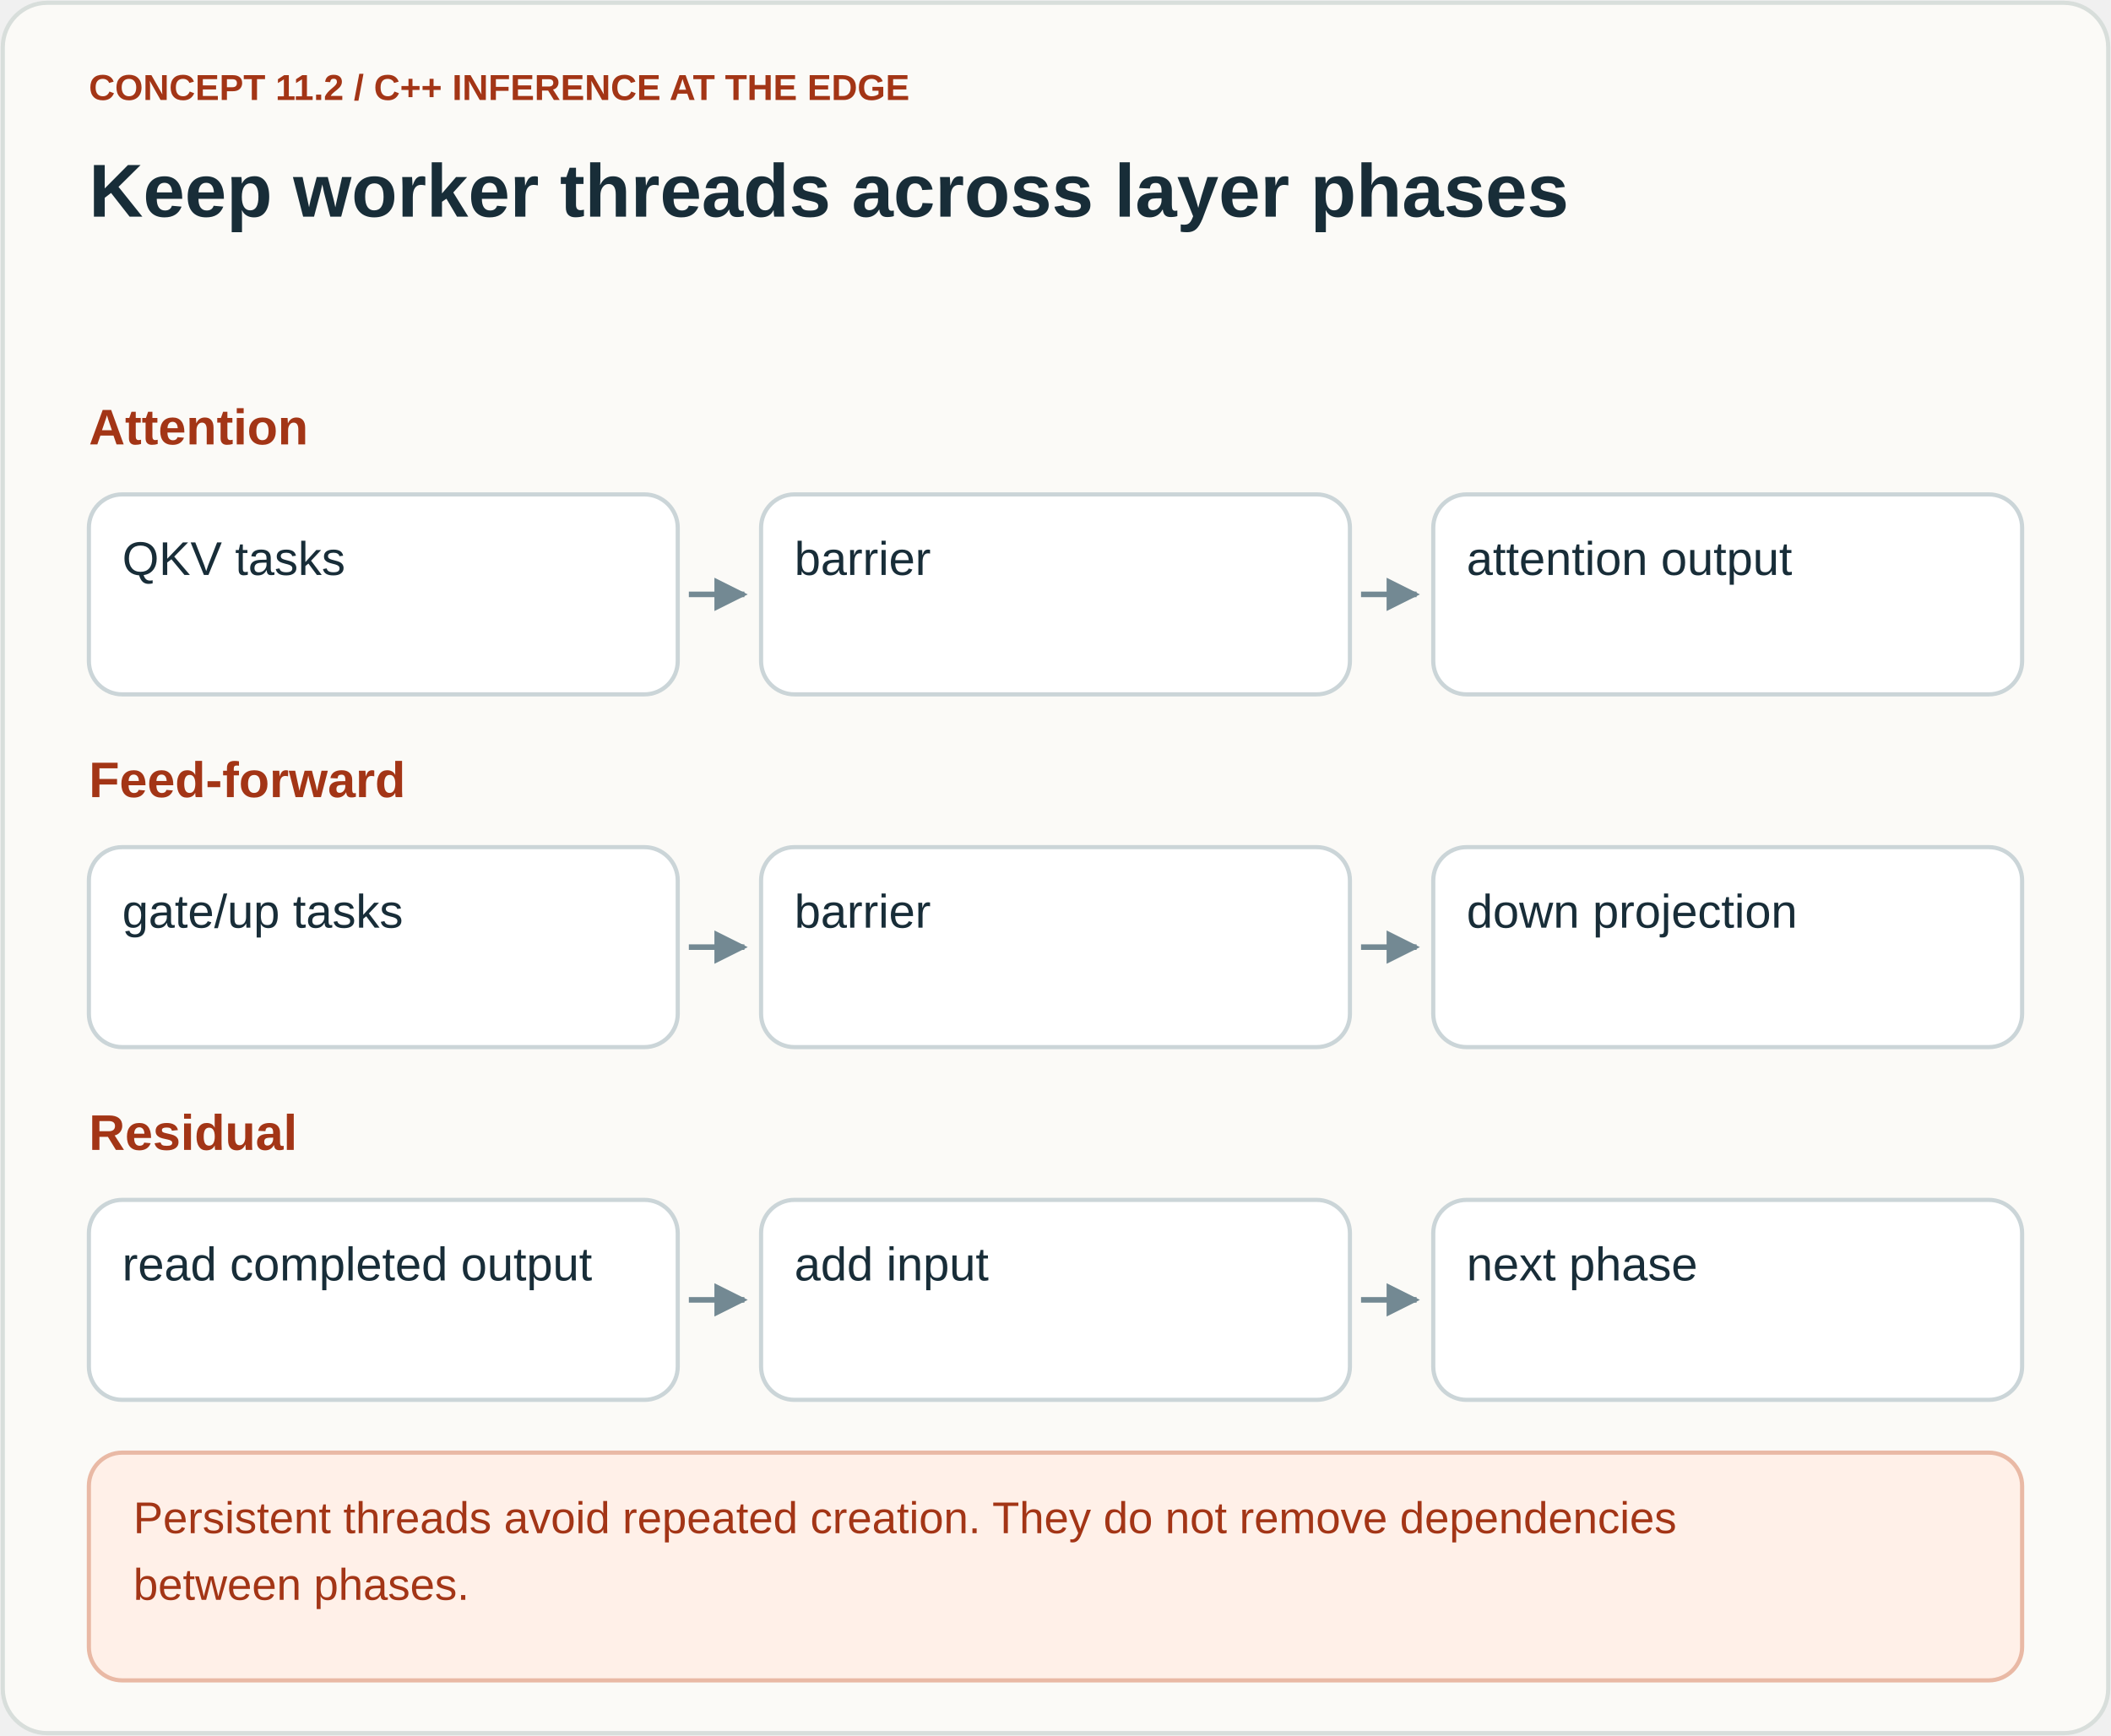
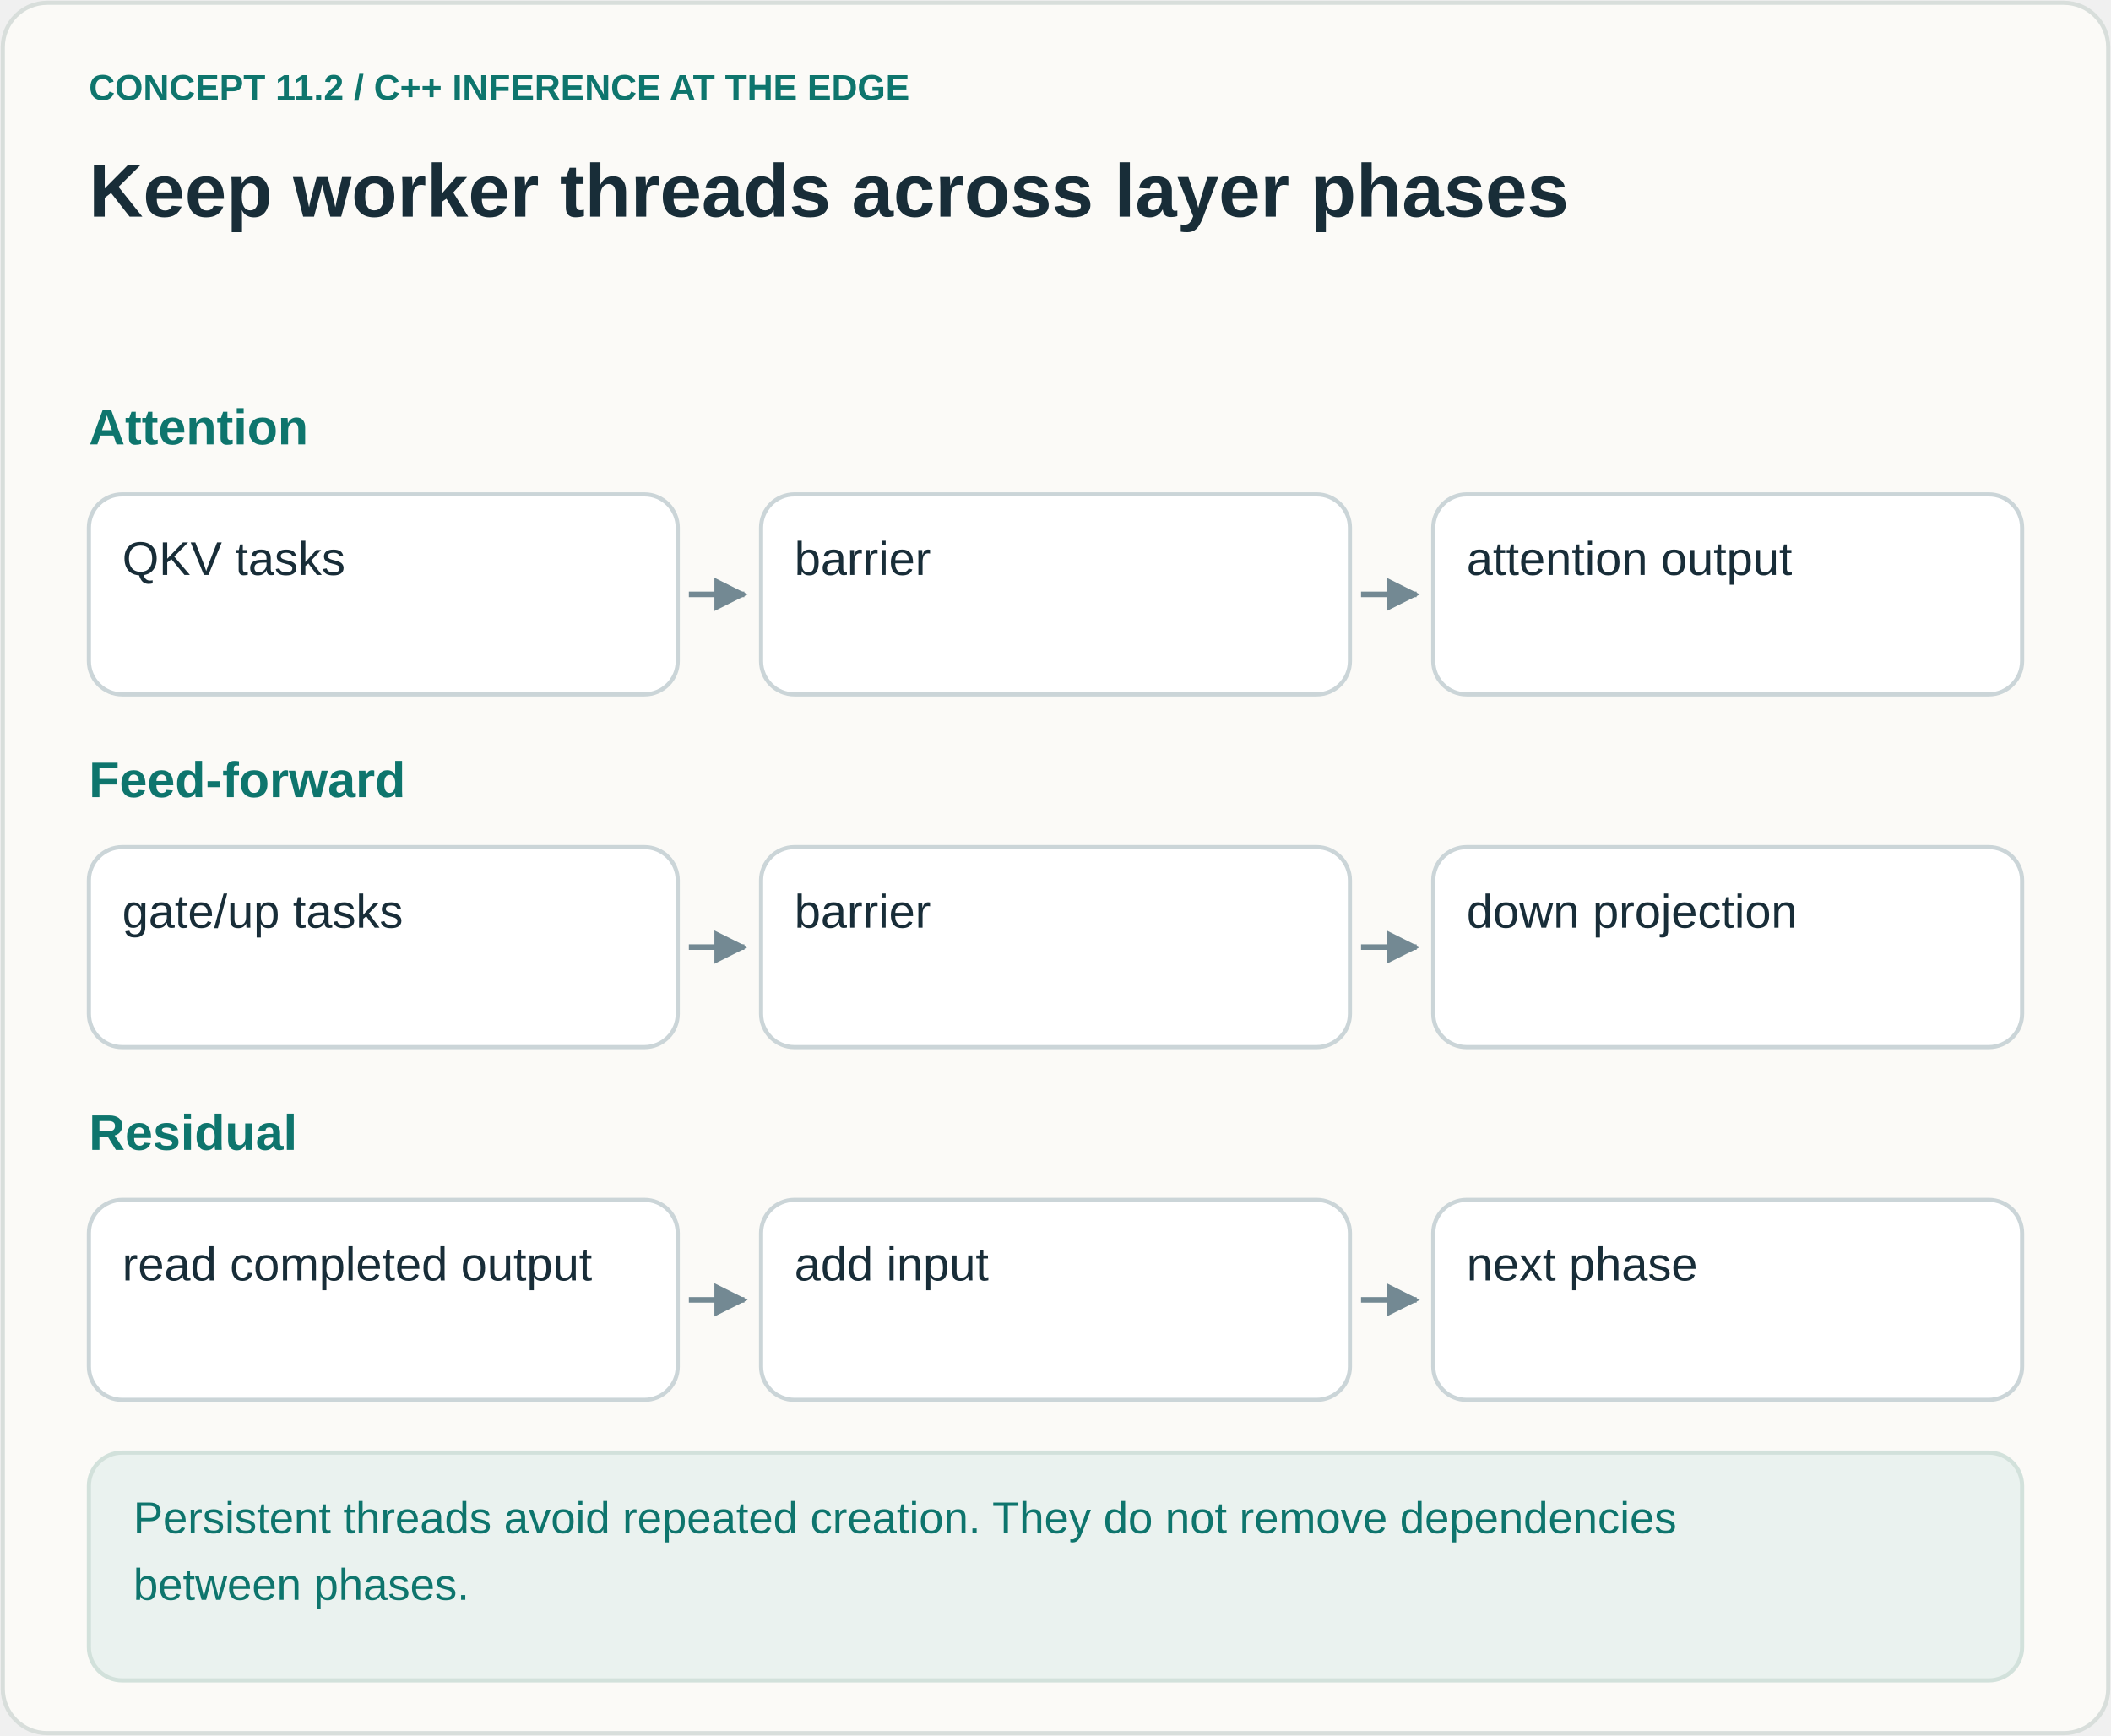
<svg xmlns="http://www.w3.org/2000/svg" width="760" height="625" viewBox="0 0 760 625" role="img" aria-labelledby="title desc">
  <defs>
    <marker id="arrow" viewBox="0 0 10 10" refX="9" refY="5" markerWidth="6" markerHeight="6" orient="auto-start-reverse">
      <path d="M0 0 L10 5 L0 10 Z" fill="#738993" />
    </marker>
  </defs>
  <g font-family="Arial, Helvetica, sans-serif">
    <rect x="1" y="1" width="758" height="623" rx="16" fill="#fbfaf7" stroke="#d8dedb" stroke-width="1.5" />
-     <text x="32" y="36" font-size="13" fill="#a33516" font-weight="700" text-anchor="start">CONCEPT 11.2  /  C++ INFERENCE AT THE EDGE</text>
+     <text x="32" y="36" font-size="13" fill="#0e756d" font-weight="700" text-anchor="start">CONCEPT 11.2  /  C++ INFERENCE AT THE EDGE</text>
    <text x="32" y="78" font-size="27" fill="#182d38" font-weight="600" text-anchor="start">Keep worker threads across layer phases</text>
-     <text x="32" y="160" font-size="18" fill="#a33516" font-weight="600" text-anchor="start">Attention</text>
+     <text x="32" y="160" font-size="18" fill="#0e756d" font-weight="600" text-anchor="start">Attention</text>
    <rect x="32" y="178" width="212" height="72" rx="12" fill="#fff" stroke="#cbd5d8" stroke-width="1.5" />
    <text x="44" y="207" font-size="17" fill="#182d38" font-weight="400" text-anchor="start">QKV tasks</text>
    <path d="M248 214 L268 214" fill="none" stroke="#738993" stroke-width="2" marker-end="url(#arrow)" />
    <rect x="274" y="178" width="212" height="72" rx="12" fill="#fff" stroke="#cbd5d8" stroke-width="1.5" />
    <text x="286" y="207" font-size="17" fill="#182d38" font-weight="400" text-anchor="start">barrier</text>
    <path d="M490 214 L510 214" fill="none" stroke="#738993" stroke-width="2" marker-end="url(#arrow)" />
    <rect x="516" y="178" width="212" height="72" rx="12" fill="#fff" stroke="#cbd5d8" stroke-width="1.5" />
    <text x="528" y="207" font-size="17" fill="#182d38" font-weight="400" text-anchor="start">attention output</text>
-     <text x="32" y="287" font-size="18" fill="#a33516" font-weight="600" text-anchor="start">Feed-forward</text>
+     <text x="32" y="287" font-size="18" fill="#0e756d" font-weight="600" text-anchor="start">Feed-forward</text>
    <rect x="32" y="305" width="212" height="72" rx="12" fill="#fff" stroke="#cbd5d8" stroke-width="1.5" />
    <text x="44" y="334" font-size="17" fill="#182d38" font-weight="400" text-anchor="start">gate/up tasks</text>
    <path d="M248 341 L268 341" fill="none" stroke="#738993" stroke-width="2" marker-end="url(#arrow)" />
    <rect x="274" y="305" width="212" height="72" rx="12" fill="#fff" stroke="#cbd5d8" stroke-width="1.5" />
    <text x="286" y="334" font-size="17" fill="#182d38" font-weight="400" text-anchor="start">barrier</text>
    <path d="M490 341 L510 341" fill="none" stroke="#738993" stroke-width="2" marker-end="url(#arrow)" />
    <rect x="516" y="305" width="212" height="72" rx="12" fill="#fff" stroke="#cbd5d8" stroke-width="1.5" />
    <text x="528" y="334" font-size="17" fill="#182d38" font-weight="400" text-anchor="start">down projection</text>
-     <text x="32" y="414" font-size="18" fill="#a33516" font-weight="600" text-anchor="start">Residual</text>
+     <text x="32" y="414" font-size="18" fill="#0e756d" font-weight="600" text-anchor="start">Residual</text>
    <rect x="32" y="432" width="212" height="72" rx="12" fill="#fff" stroke="#cbd5d8" stroke-width="1.5" />
    <text x="44" y="461" font-size="17" fill="#182d38" font-weight="400" text-anchor="start">read completed output</text>
    <path d="M248 468 L268 468" fill="none" stroke="#738993" stroke-width="2" marker-end="url(#arrow)" />
    <rect x="274" y="432" width="212" height="72" rx="12" fill="#fff" stroke="#cbd5d8" stroke-width="1.5" />
    <text x="286" y="461" font-size="17" fill="#182d38" font-weight="400" text-anchor="start">add input</text>
    <path d="M490 468 L510 468" fill="none" stroke="#738993" stroke-width="2" marker-end="url(#arrow)" />
    <rect x="516" y="432" width="212" height="72" rx="12" fill="#fff" stroke="#cbd5d8" stroke-width="1.5" />
    <text x="528" y="461" font-size="17" fill="#182d38" font-weight="400" text-anchor="start">next phase</text>
-     <rect x="32" y="523" width="696" height="82" rx="12" fill="#fff0e8" stroke="#e9b9a5" stroke-width="1.5" />
-     <text x="48" y="552" font-size="16" fill="#a33516" font-weight="400" text-anchor="start">Persistent threads avoid repeated creation. They do not remove dependencies</text>
-     <text x="48" y="576" font-size="16" fill="#a33516" font-weight="400" text-anchor="start">between phases.</text>
+     <rect x="32" y="523" width="696" height="82" rx="12" fill="#eaf2ef" stroke="#d2e1db" stroke-width="1.5" />
+     <text x="48" y="552" font-size="16" fill="#0e756d" font-weight="400" text-anchor="start">Persistent threads avoid repeated creation. They do not remove dependencies</text>
+     <text x="48" y="576" font-size="16" fill="#0e756d" font-weight="400" text-anchor="start">between phases.</text>
  </g>
</svg>
